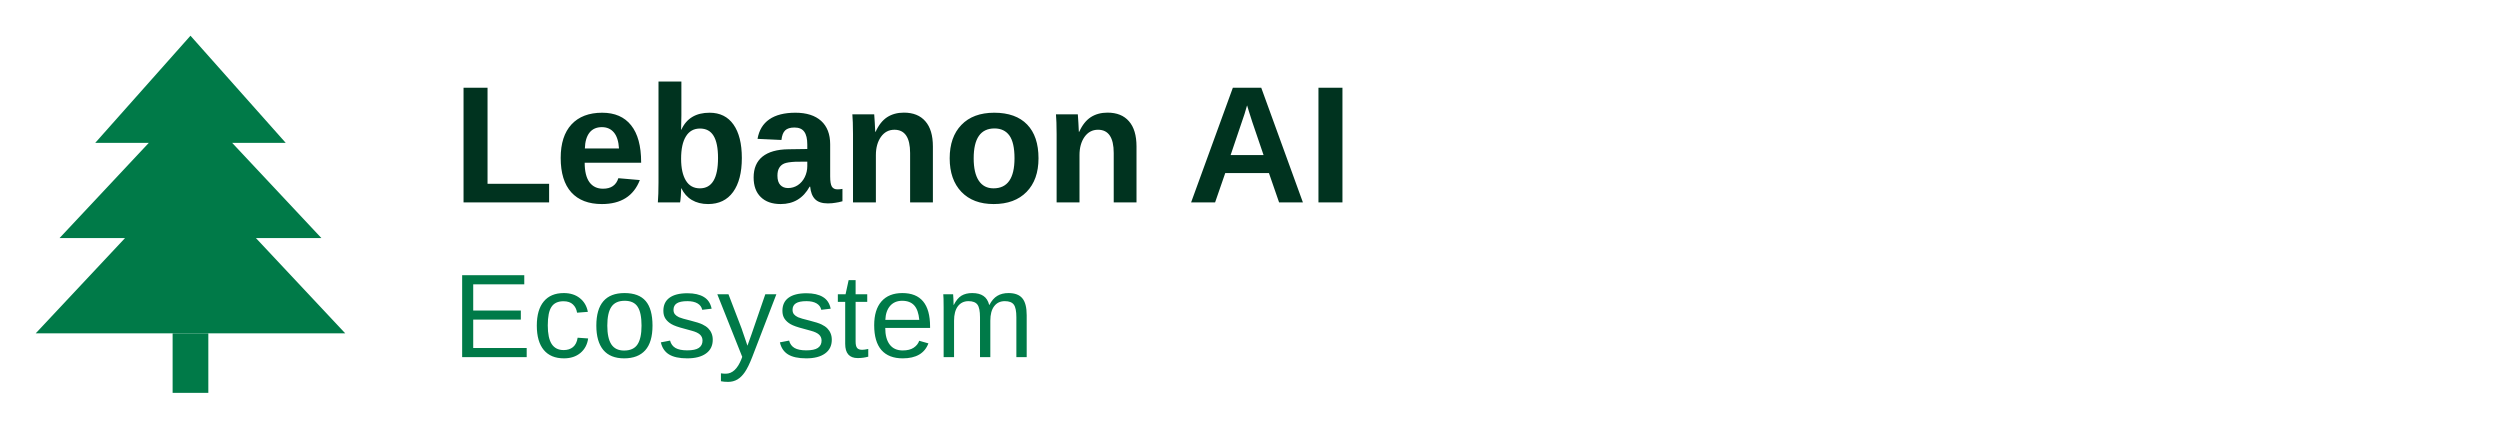
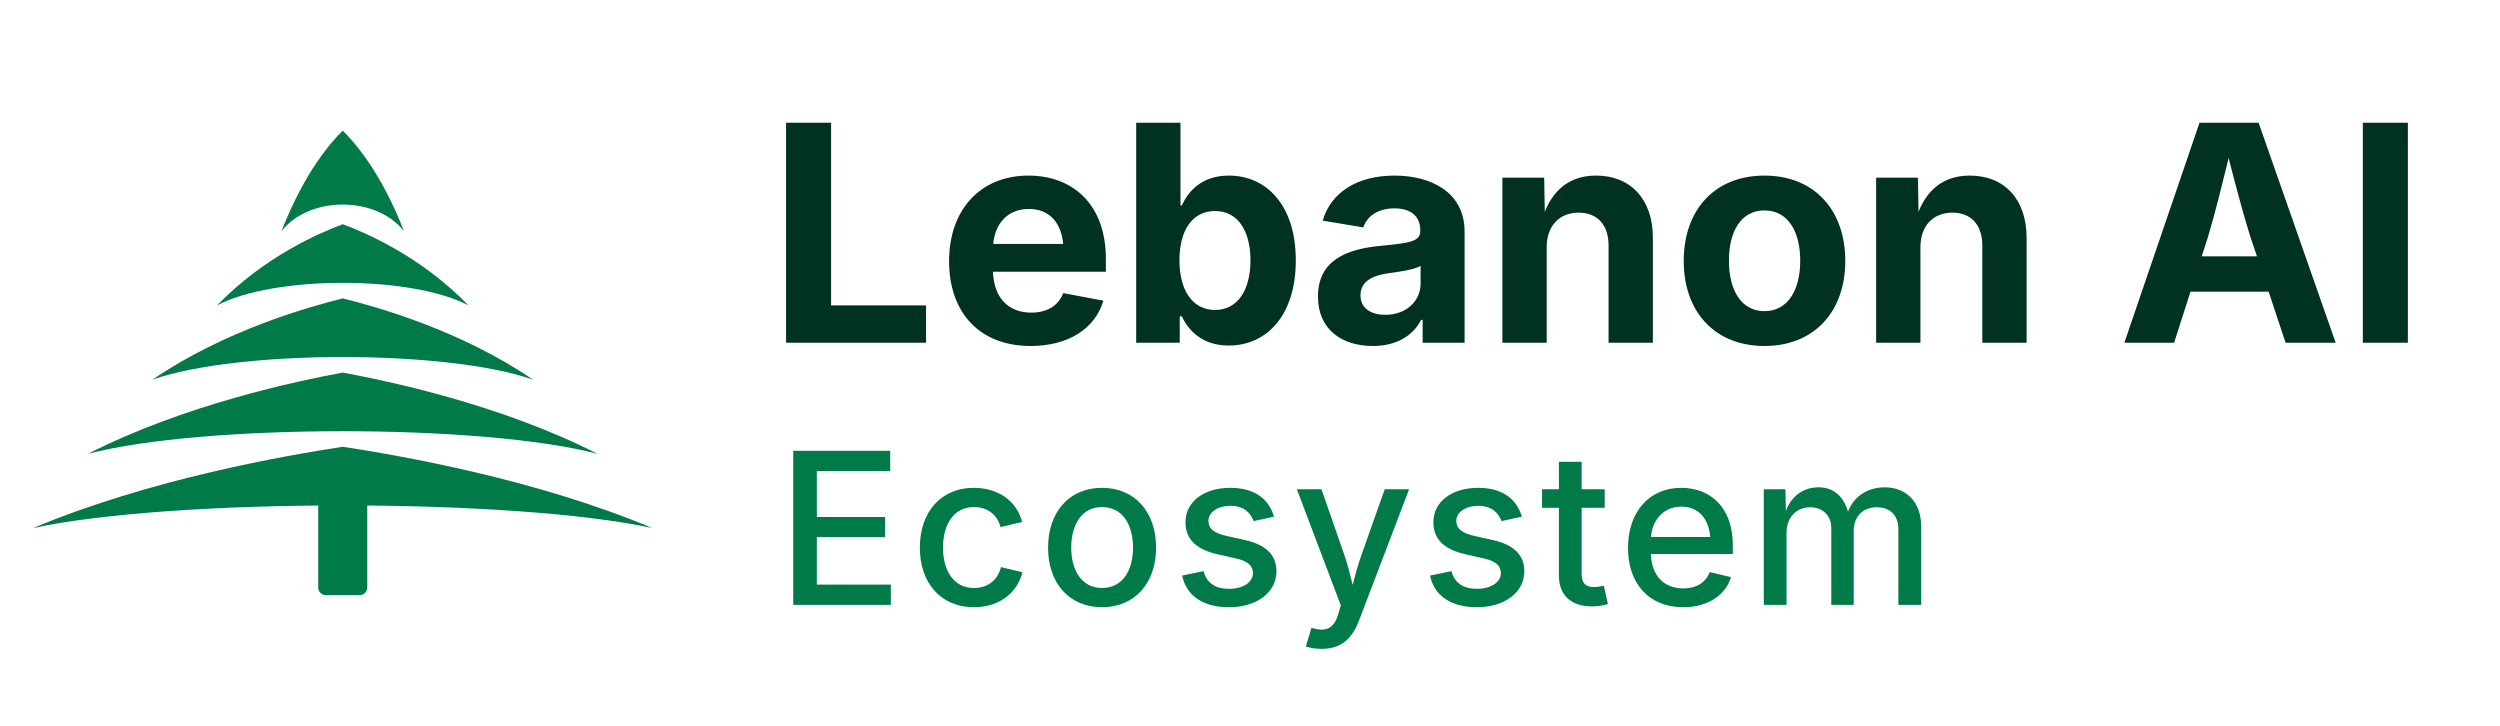
- <svg xmlns="http://www.w3.org/2000/svg" viewBox="0 0 420 72">
-   <g transform="translate(8,6)">
-     <path d="M24 0 L40 18 L31 18 L46 34 L35 34 L50 50 L-2 50 L13 34 L2 34 L17 18 L8 18 Z" fill="#007a48" />
-     <rect x="21" y="50" width="6" height="10" fill="#007a48" />
+ <svg xmlns="http://www.w3.org/2000/svg" viewBox="0 0 248 72" width="248" height="72">
+   <g transform="translate(2 4) scale(0.64)">
+     <g transform="translate(0 1.0)" fill="#007A48">
+       <path d="M40.50 28.60C44.11 19.30 48.29 14.68 50.00 13.00C51.71 14.68 55.89 19.30 59.50 28.60C55.23 23.08 44.77 23.08 40.50 28.60Z" />
+       <path d="M30.50 40.10C37.91 32.45 46.49 28.82 50.00 27.50C53.51 28.82 62.09 32.45 69.50 40.10C60.73 35.42 39.27 35.42 30.50 40.10Z" />
+       <path d="M20.50 51.60C31.71 43.95 44.69 40.32 50.00 39.00C55.31 40.32 68.29 43.95 79.50 51.60C66.22 46.92 33.77 46.92 20.50 51.60Z" />
+       <path d="M10.50 63.10C25.51 55.45 42.89 51.82 50.00 50.50C57.11 51.82 74.49 55.45 89.50 63.10C71.72 58.42 28.27 58.42 10.50 63.10Z" />
+       <path d="M2.00 74.60C20.24 66.95 41.36 63.32 50.00 62.00C58.64 63.32 79.76 66.95 98.00 74.60C76.40 69.92 23.60 69.92 2.00 74.60Z" />
+       <rect x="46.2" y="68" width="7.6" height="17" rx="1.2" />
+     </g>
  </g>
-   <text x="76" y="34" font-family="Arial, Helvetica, sans-serif" font-size="28" font-weight="700" fill="#00331f">Lebanon AI</text>
-   <text x="76" y="60" font-family="Arial, Helvetica, sans-serif" font-size="20" fill="#007a48">Ecosystem</text>
+   <path fill="#00331F" d="M77.978 34.0H91.864V30.294H82.445V12.174H77.978Z M102.235 34.322C106.044 34.322 108.651 32.55 109.457 29.825L105.473 29.078C105.004 30.338 103.847 31.012 102.309 31.012C100.097 31.012 98.603 29.635 98.5 26.954H109.706V25.724C109.706 20.128 106.293 17.418 102.016 17.418C97.226 17.418 94.149 20.846 94.149 25.899C94.149 31.07 97.226 34.322 102.235 34.322ZM98.529 24.2C98.705 22.179 99.965 20.729 102.06 20.729C104.096 20.729 105.253 22.062 105.473 24.2Z M121.879 34.278C125.658 34.278 128.544 31.29 128.544 25.841C128.544 20.245 125.541 17.418 121.908 17.418C119.125 17.418 117.836 19.073 117.235 20.377H117.104V12.174H112.709V34.0H117.03V31.378H117.235C117.851 32.696 119.198 34.278 121.879 34.278ZM120.531 30.748C118.29 30.748 117.001 28.785 117.001 25.826C117.001 22.853 118.275 20.934 120.531 20.934C122.831 20.934 124.047 22.955 124.047 25.826C124.047 28.712 122.816 30.748 120.531 30.748Z M136.19 34.322C138.607 34.322 140.189 33.253 140.98 31.729H141.127V34.0H145.287V22.97C145.287 19.0 141.859 17.418 138.344 17.418C134.682 17.418 132.045 19.044 131.21 21.886L135.238 22.56C135.59 21.505 136.63 20.67 138.329 20.67C139.97 20.67 140.893 21.461 140.893 22.853V22.926C140.893 23.995 139.735 24.112 136.923 24.391C133.7 24.698 130.741 25.753 130.741 29.415C130.741 32.652 133.07 34.322 136.19 34.322ZM137.436 31.231C135.985 31.231 134.96 30.572 134.96 29.298C134.96 27.979 136.044 27.35 137.67 27.115C138.637 26.983 140.38 26.749 140.922 26.368V28.141C140.922 29.869 139.486 31.231 137.436 31.231Z M153.432 24.522C153.432 22.354 154.735 21.095 156.61 21.095C158.456 21.095 159.569 22.311 159.569 24.347V34.0H163.964V23.585C163.964 19.747 161.737 17.418 158.339 17.418C155.819 17.418 154.164 18.722 153.241 21.007L153.183 17.623H149.037V34.0H153.432Z M175.038 34.322C179.96 34.322 183.051 30.924 183.051 25.885C183.051 20.816 179.96 17.418 175.038 17.418C170.102 17.418 167.025 20.816 167.025 25.885C167.025 30.924 170.102 34.322 175.038 34.322ZM175.038 30.865C172.694 30.865 171.508 28.727 171.508 25.87C171.508 22.97 172.694 20.875 175.038 20.875C177.382 20.875 178.583 22.984 178.583 25.87C178.583 28.727 177.382 30.865 175.038 30.865Z M190.507 24.522C190.507 22.354 191.811 21.095 193.686 21.095C195.531 21.095 196.645 22.311 196.645 24.347V34.0H201.039V23.585C201.039 19.747 198.812 17.418 195.414 17.418C192.895 17.418 191.239 18.722 190.316 21.007L190.258 17.623H186.112V34.0H190.507Z M210.736 34.0H215.673L217.299 28.932H225.048L226.732 34.0H231.698L224.052 12.174H218.192ZM218.412 25.431 219.042 23.468C219.701 21.271 220.346 18.678 221.078 15.675C221.84 18.648 222.528 21.227 223.231 23.468L223.891 25.431Z M238.861 12.174H234.394V34.0H238.861Z" />
+   <path fill="#007A48" d="M78.692 60.0H88.372V57.99H81.03V53.284H87.797V51.284H81.03V46.731H88.31V44.722H78.692Z M96.6 60.236C99.01 60.236 100.876 58.934 101.43 56.77L99.297 56.257C98.99 57.498 98.036 58.329 96.611 58.329C94.539 58.329 93.545 56.514 93.545 54.33C93.545 52.115 94.539 50.3 96.611 50.3C98.016 50.3 98.949 51.11 99.256 52.289L101.399 51.776C100.835 49.654 98.979 48.393 96.6 48.393C93.371 48.393 91.248 50.761 91.248 54.33C91.248 57.867 93.371 60.236 96.6 60.236Z M109.321 60.236C112.551 60.236 114.683 57.867 114.683 54.33C114.683 50.761 112.551 48.393 109.321 48.393C106.091 48.393 103.968 50.761 103.968 54.33C103.968 57.867 106.091 60.236 109.321 60.236ZM109.321 58.329C107.249 58.329 106.265 56.503 106.265 54.33C106.265 52.125 107.249 50.3 109.321 50.3C111.412 50.3 112.397 52.135 112.397 54.33C112.397 56.503 111.412 58.329 109.321 58.329Z M121.897 60.236C124.696 60.236 126.624 58.759 126.624 56.667C126.624 55.078 125.619 54.053 123.497 53.571L121.651 53.161C120.39 52.874 119.877 52.422 119.877 51.664C119.877 50.802 120.821 50.177 122.061 50.177C123.415 50.177 124.061 50.895 124.358 51.694L126.378 51.253C125.886 49.551 124.522 48.393 122.041 48.393C119.446 48.393 117.601 49.756 117.601 51.807C117.601 53.448 118.626 54.494 120.759 54.976L122.687 55.417C123.774 55.663 124.297 56.134 124.297 56.862C124.297 57.713 123.374 58.411 121.918 58.411C120.585 58.411 119.713 57.857 119.395 56.657L117.273 57.098C117.683 59.128 119.405 60.236 121.897 60.236Z M129.542 64.122C129.818 64.245 130.413 64.368 131.121 64.368C132.966 64.368 134.105 63.425 134.802 61.589L139.785 48.536H137.365L135.058 55.047C134.699 56.042 134.443 57.037 134.187 58.021C133.941 57.037 133.705 56.052 133.356 55.047L131.09 48.536H128.65L133.007 60.051L132.761 60.892C132.341 62.369 131.521 62.656 130.352 62.348L130.095 62.287Z M146.486 60.236C149.286 60.236 151.213 58.759 151.213 56.667C151.213 55.078 150.208 54.053 148.086 53.571L146.24 53.161C144.979 52.874 144.466 52.422 144.466 51.664C144.466 50.802 145.41 50.177 146.65 50.177C148.004 50.177 148.65 50.895 148.947 51.694L150.967 51.253C150.475 49.551 149.111 48.393 146.63 48.393C144.036 48.393 142.19 49.756 142.19 51.807C142.19 53.448 143.215 54.494 145.348 54.976L147.276 55.417C148.363 55.663 148.886 56.134 148.886 56.862C148.886 57.713 147.963 58.411 146.507 58.411C145.174 58.411 144.302 57.857 143.984 56.657L141.862 57.098C142.272 59.128 143.995 60.236 146.486 60.236Z M159.186 48.536H156.899V45.809H154.643V48.536H152.972V50.372H154.643V57.088C154.643 59.036 155.843 60.154 157.925 60.154C158.448 60.154 159.022 60.082 159.504 59.918L159.104 58.113C158.827 58.175 158.386 58.236 158.15 58.236C157.258 58.236 156.899 57.826 156.899 56.903V50.372H159.186Z M166.974 60.236C169.425 60.236 171.178 59.036 171.721 57.252L169.599 56.75C169.199 57.816 168.256 58.37 166.994 58.37C165.118 58.37 163.846 57.17 163.764 54.955H171.896V54.155C171.896 50.023 169.394 48.393 166.779 48.393C163.57 48.393 161.498 50.823 161.498 54.35C161.498 57.908 163.59 60.236 166.974 60.236ZM163.775 53.273C163.898 51.623 164.985 50.259 166.789 50.259C168.522 50.259 169.496 51.469 169.66 53.273Z M174.967 60.0H177.223V52.874C177.223 51.202 178.31 50.32 179.571 50.32C180.781 50.32 181.663 51.13 181.663 52.351V60.0H183.888V52.658C183.888 51.294 184.749 50.32 186.175 50.32C187.343 50.32 188.318 50.966 188.318 52.494V60.0H190.584V52.269C190.584 49.664 188.984 48.341 186.954 48.341C185.323 48.341 183.908 49.203 183.324 50.751C182.873 49.233 181.888 48.341 180.391 48.341C179.028 48.341 177.746 49.09 177.161 50.679L177.11 48.536H174.967Z" />
</svg>
